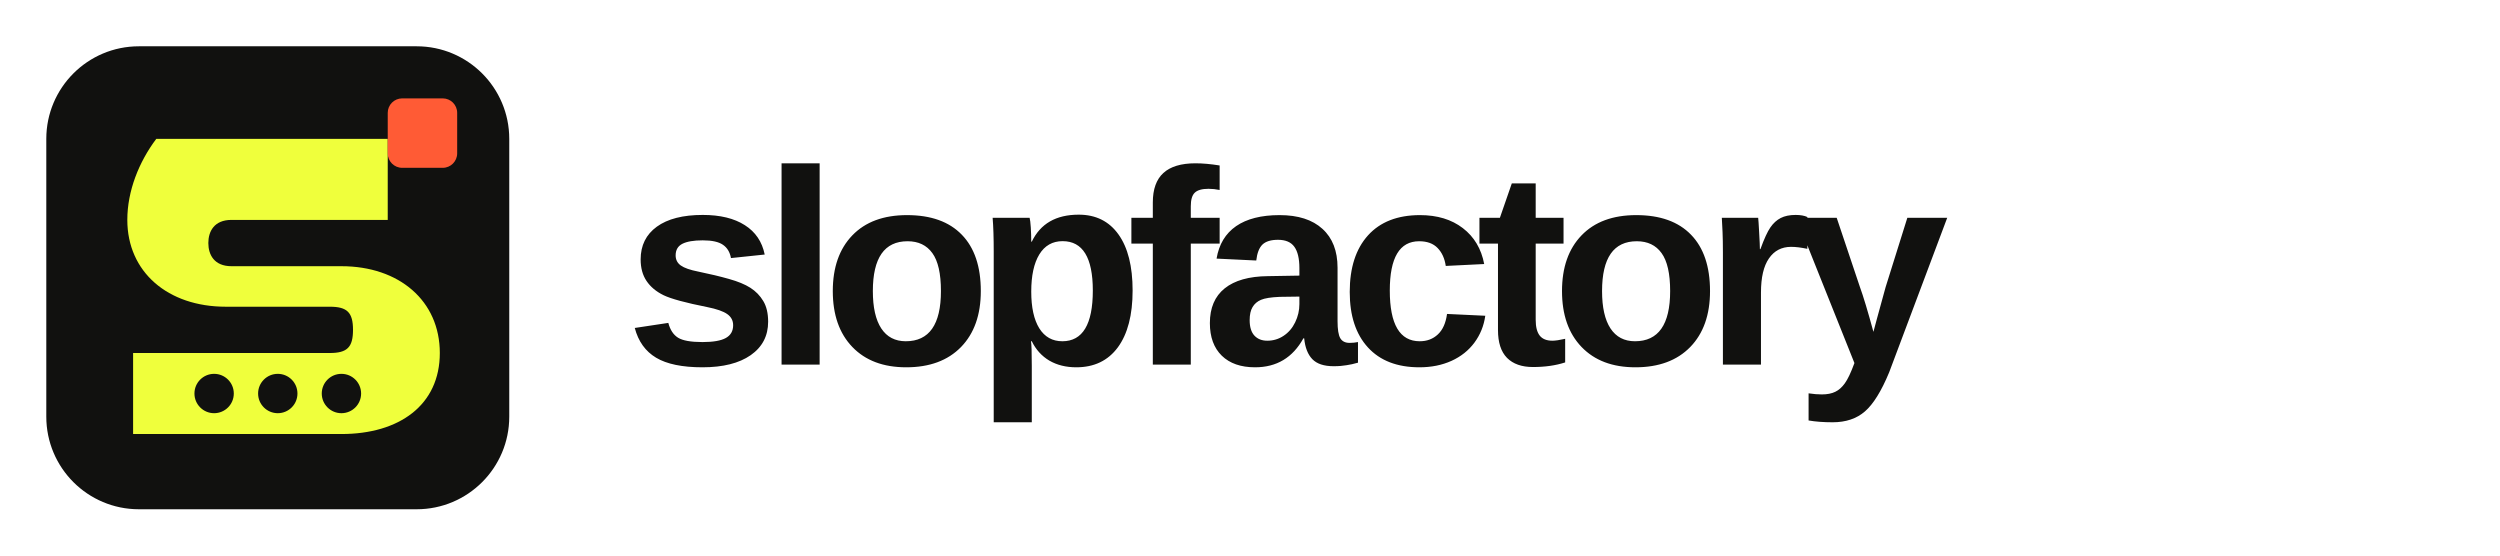
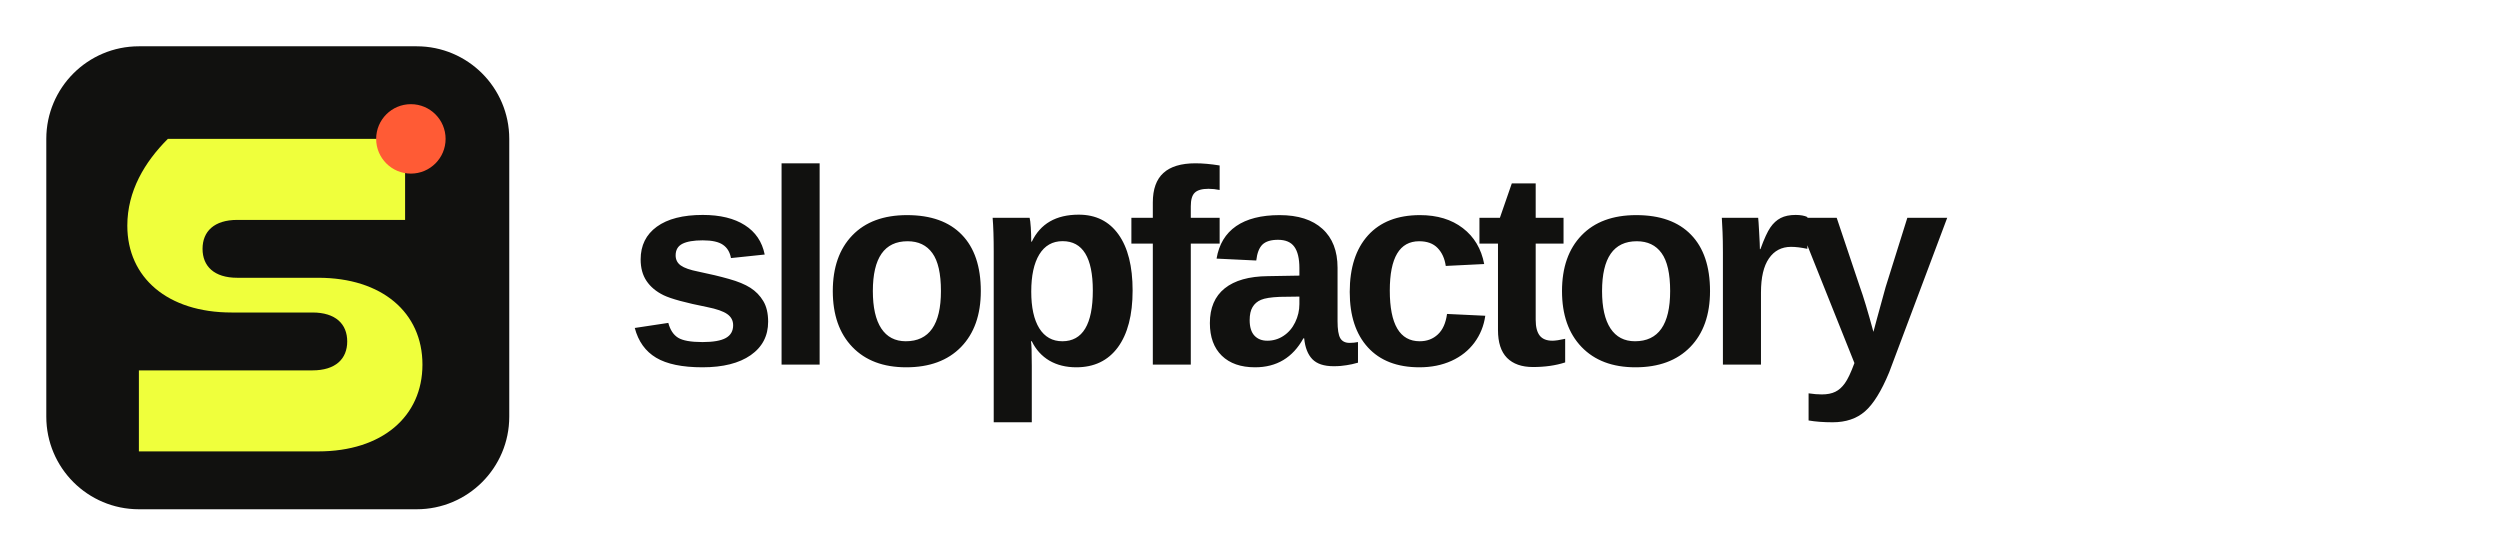
<svg xmlns="http://www.w3.org/2000/svg" viewBox="0 0 432 96" role="img" aria-labelledby="title desc">
  <rect x="8" y="8" width="80" height="80" rx="16" fill="#11110f" />
-   <path d="M23 24h44v14H40c-3 0-4 2-4 4s1 4 4 4h19c10 0 17 6 17 15s-7 14-17 14H23V61h34c3 0 4-1 4-4s-1-4-4-4H39c-10 0-17-6-17-15 0-5 2-10 5-14h-4Z" fill="#efff3c" />
-   <circle cx="37" cy="68" r="3.4" fill="#11110f" />
-   <circle cx="48" cy="68" r="3.4" fill="#11110f" />
-   <circle cx="59" cy="68" r="3.4" fill="#11110f" />
-   <rect x="67" y="17" width="12" height="12" rx="2.5" fill="#ff5b35" />
+   <path d="M24 24h46v14H41c-4 0-6 2-6 5s2 5 6 5h14c11 0 18 6 18 15s-7 15-18 15H24V64h30c4 0 6-2 6-5s-2-5-6-5H40c-11 0-18-6-18-15 0-6 3-11 7-15h-5Z" fill="#efff3c" />
+   <circle cx="71" cy="24" r="6" fill="#ff5b35" />
  <text x="108" y="63" fill="#11110f" font-family="Manrope, Arial, sans-serif" font-size="48" font-weight="800" letter-spacing="-3">slopfactory</text>
</svg>
